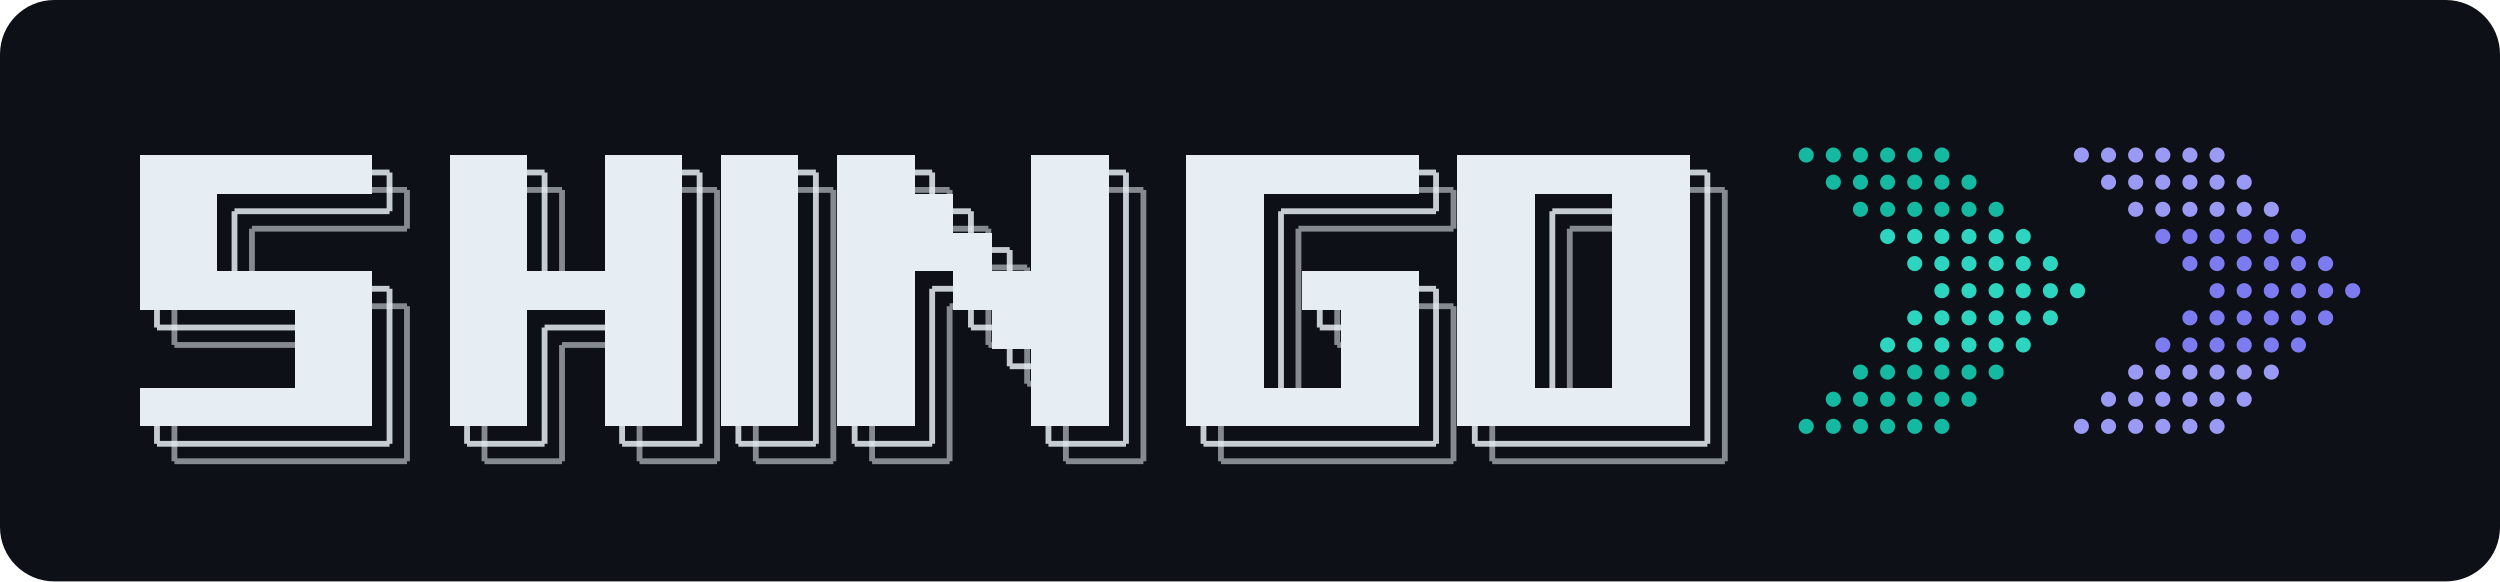
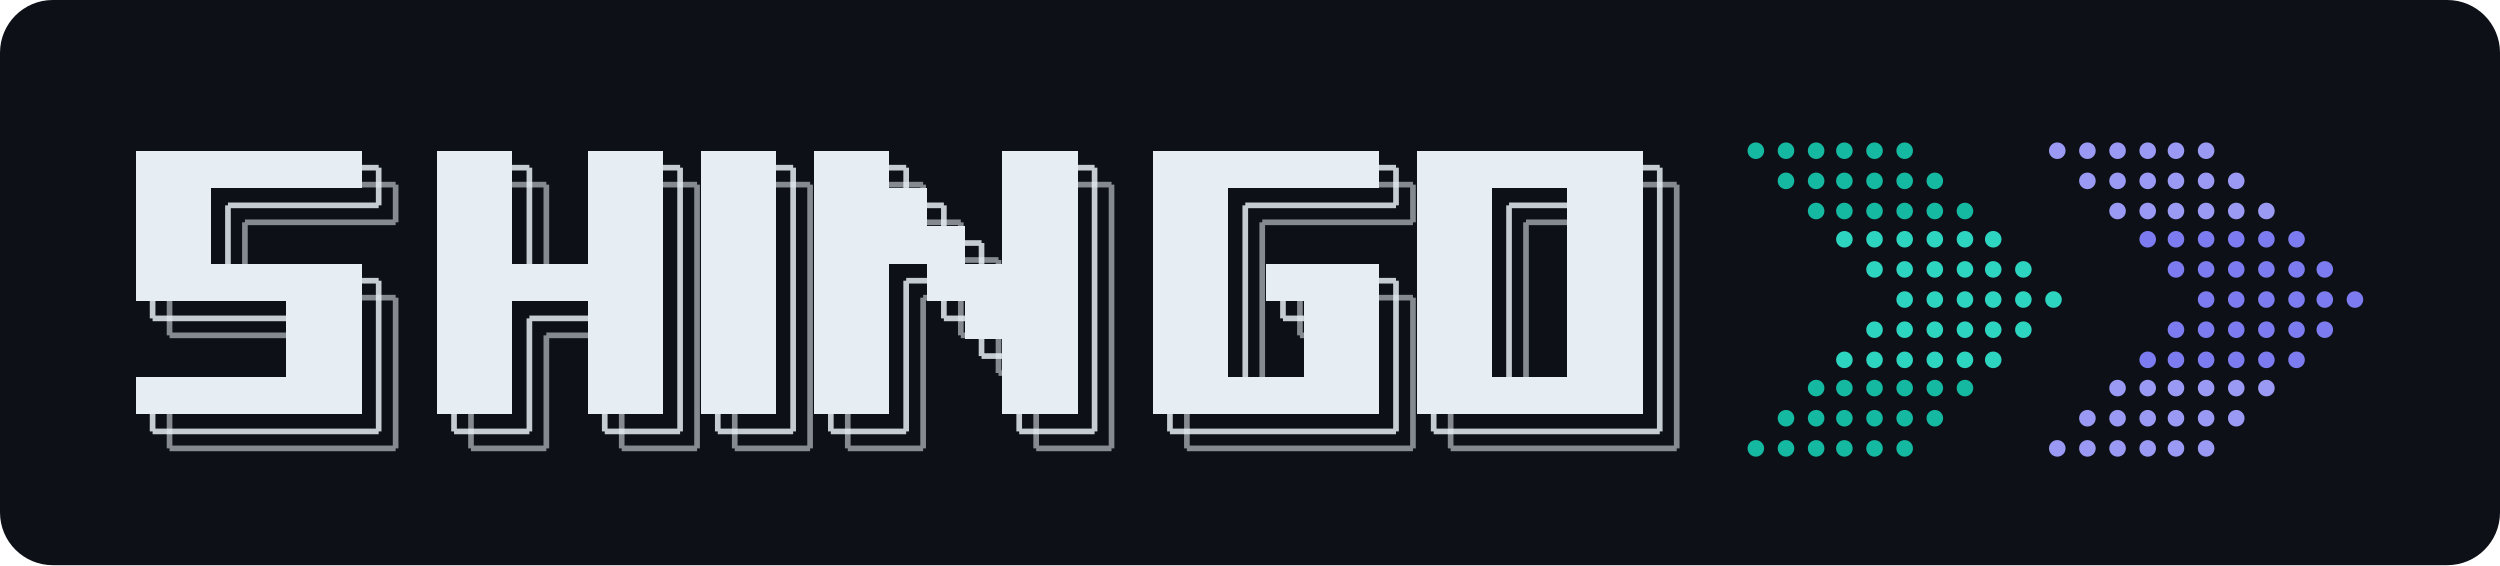
- <svg xmlns="http://www.w3.org/2000/svg" viewBox="0 0 1290 300" width="1290" height="300" role="img" aria-label="Shingo">
+ <svg xmlns="http://www.w3.org/2000/svg" viewBox="0 0 1327 300" width="1327" height="300" role="img" aria-label="Shingo">
  <defs>
    <filter id="glow" x="-20%" y="-20%" width="140%" height="140%">
      <feGaussianBlur stdDeviation="3.5" result="b" />
      <feMerge>
        <feMergeNode in="b" />
        <feMergeNode in="SourceGraphic" />
      </feMerge>
    </filter>
    <filter id="glowInk" x="-10%" y="-10%" width="120%" height="120%">
      <feGaussianBlur stdDeviation="2.2" result="b" />
      <feComponentTransfer in="b" result="b2">
        <feFuncA type="linear" slope="0.55" />
      </feComponentTransfer>
      <feMerge>
        <feMergeNode in="b2" />
        <feMergeNode in="SourceGraphic" />
      </feMerge>
    </filter>
    <pattern id="scan" width="4" height="4" patternUnits="userSpaceOnUse">
      <rect width="4" height="2" fill="#000" fill-opacity="0.18" />
    </pattern>
  </defs>
-   <rect width="1290" height="300" rx="28" fill="#0d1117" />
+   <rect width="1327" height="300" rx="28" fill="#0d1117" />
  <g transform="translate(72 80)">
    <g transform="translate(18 18)">
      <path d="M240 80L240 100M80 0L100 0M80 20L100 20M680 20L680 40M540 80L540 100M740 120L760 120M740 140L760 140M580 60L580 80M160 0L180 0M160 0L160 20M380 0L400 0M400 0L400 20M600 0L620 0M600 20L620 20M640 60L660 60M660 60L660 80M300 100L300 120M360 20L360 40M680 60L680 80M720 0L740 0M720 20L740 20M540 140L560 140M540 120L540 140M60 120L80 120M60 140L80 140M100 60L120 60M120 60L120 80M160 40L160 60M200 20L200 40M580 100L580 120M660 100L660 120M280 20L280 40M500 20L500 40M720 20L720 40M760 0L780 0M580 120L600 120M580 140L600 140M320 140L340 140M340 120L340 140M360 60L360 80M420 40L440 40M440 40L440 60M440 60L460 60M680 100L680 120M120 100L120 120M160 80L160 100M400 80L400 100M0 0L20 0M0 0L0 20M280 60L280 80M300 0L320 0M300 0L300 20M500 60L500 80M720 60L720 80M760 40L760 60M360 100L360 120M800 60L800 80M540 20L540 40M560 0L580 0M380 140L400 140M400 120L400 140M600 120L620 120M600 140L620 140M200 100L200 120M0 40L0 60M640 0L660 0M640 20L660 20M660 0L660 20M20 80L40 80M280 100L280 120M300 40L300 60M340 20L340 40M500 100L500 120M720 100L720 120M760 80L760 100M800 100L800 120M400 20L420 20M420 20L420 40M680 0L700 0M680 0L680 20M720 120L740 120M720 140L740 140M240 140L260 140M240 120L240 140M60 60L80 60M60 80L80 80M100 0L120 0M100 20L120 20M120 0L120 20M460 140L480 140M460 120L460 140M580 40L580 60M300 80L300 100M340 60L340 80M360 0L380 0M360 0L360 20M620 60L640 60M680 40L680 60M580 80L580 100M80 80L80 100M180 0L200 0M200 0L200 20M660 80L660 100M260 0L280 0M280 0L280 20M480 0L500 0M500 0L500 20M700 0L720 0M300 140L320 140M300 120L300 140M40 120L60 120M40 140L60 140M340 100L340 120M360 40L360 60M780 0L800 0M800 0L800 20M620 100L620 120M680 80L680 100M240 20L240 40M460 20L460 40M740 0L760 0M740 20L760 20M120 80L120 100M80 140L100 140M200 40L200 60M640 140L660 140M660 120L660 140M160 140L180 140M160 120L160 140M200 60L220 60M200 80L220 80M20 0L40 0M280 40L280 60M500 40L500 60M720 40L720 60M360 80L360 100M800 40L800 60M440 100L460 100M440 80L440 100M680 140L700 140M680 120L680 140M60 0L80 0M60 20L80 20M100 140L120 140M120 120L120 140M540 60L540 80M40 40L40 60M280 80L280 100M500 80L500 100M320 0L340 0M340 0L340 20M720 80L720 100M800 80L800 100M760 140L780 140M620 0L640 0M620 20L640 20M240 100L240 120M460 100L460 120M540 100L540 120M160 20L160 40M480 140L500 140M500 120L500 140M0 120L20 120M0 140L20 140M0 120L0 140M40 60L60 60M40 80L60 80M340 40L340 60M700 140L720 140M780 140L800 140M800 120L800 140M400 60L420 60M80 60L100 60M560 140L580 140M160 60L160 80M400 60L400 80M600 60L620 60M600 80L620 80M600 60L600 80M20 120L40 120M20 140L40 140M340 80L340 100M760 20L760 40M620 80L620 100M420 80L440 80M420 60L420 80M240 0L260 0M240 0L240 20M460 0L480 0M460 0L460 20M80 100L80 120M540 0L560 0M540 0L540 20M160 100L160 120M400 100L400 120M200 80L200 100M0 20L0 40M800 20L800 40M300 20L300 40M580 0L600 0M580 20L600 20M760 60L760 80M620 140L640 140M360 140L380 140M360 120L360 140M240 40L240 60M460 40L460 60M540 40L540 60M580 20L580 40M40 20L40 40M0 80L20 80M0 60L0 80M40 0L60 0M40 20L60 20M180 140L200 140M200 120L200 140M220 60L240 60M220 80L240 80M260 140L280 140M280 120L280 140M300 60L300 80M760 100L760 120" fill="none" stroke="#e6edf3" stroke-width="3" stroke-opacity="0.55" />
    </g>
    <g transform="translate(9 9)">
      <path d="M240 80L240 100M80 0L100 0M80 20L100 20M680 20L680 40M540 80L540 100M740 120L760 120M740 140L760 140M580 60L580 80M160 0L180 0M160 0L160 20M380 0L400 0M400 0L400 20M600 0L620 0M600 20L620 20M640 60L660 60M660 60L660 80M300 100L300 120M360 20L360 40M680 60L680 80M720 0L740 0M720 20L740 20M540 140L560 140M540 120L540 140M60 120L80 120M60 140L80 140M100 60L120 60M120 60L120 80M160 40L160 60M200 20L200 40M580 100L580 120M660 100L660 120M280 20L280 40M500 20L500 40M720 20L720 40M760 0L780 0M580 120L600 120M580 140L600 140M320 140L340 140M340 120L340 140M360 60L360 80M420 40L440 40M440 40L440 60M440 60L460 60M680 100L680 120M120 100L120 120M160 80L160 100M400 80L400 100M0 0L20 0M0 0L0 20M280 60L280 80M300 0L320 0M300 0L300 20M500 60L500 80M720 60L720 80M760 40L760 60M360 100L360 120M800 60L800 80M540 20L540 40M560 0L580 0M380 140L400 140M400 120L400 140M600 120L620 120M600 140L620 140M200 100L200 120M0 40L0 60M640 0L660 0M640 20L660 20M660 0L660 20M20 80L40 80M280 100L280 120M300 40L300 60M340 20L340 40M500 100L500 120M720 100L720 120M760 80L760 100M800 100L800 120M400 20L420 20M420 20L420 40M680 0L700 0M680 0L680 20M720 120L740 120M720 140L740 140M240 140L260 140M240 120L240 140M60 60L80 60M60 80L80 80M100 0L120 0M100 20L120 20M120 0L120 20M460 140L480 140M460 120L460 140M580 40L580 60M300 80L300 100M340 60L340 80M360 0L380 0M360 0L360 20M620 60L640 60M680 40L680 60M580 80L580 100M80 80L80 100M180 0L200 0M200 0L200 20M660 80L660 100M260 0L280 0M280 0L280 20M480 0L500 0M500 0L500 20M700 0L720 0M300 140L320 140M300 120L300 140M40 120L60 120M40 140L60 140M340 100L340 120M360 40L360 60M780 0L800 0M800 0L800 20M620 100L620 120M680 80L680 100M240 20L240 40M460 20L460 40M740 0L760 0M740 20L760 20M120 80L120 100M80 140L100 140M200 40L200 60M640 140L660 140M660 120L660 140M160 140L180 140M160 120L160 140M200 60L220 60M200 80L220 80M20 0L40 0M280 40L280 60M500 40L500 60M720 40L720 60M360 80L360 100M800 40L800 60M440 100L460 100M440 80L440 100M680 140L700 140M680 120L680 140M60 0L80 0M60 20L80 20M100 140L120 140M120 120L120 140M540 60L540 80M40 40L40 60M280 80L280 100M500 80L500 100M320 0L340 0M340 0L340 20M720 80L720 100M800 80L800 100M760 140L780 140M620 0L640 0M620 20L640 20M240 100L240 120M460 100L460 120M540 100L540 120M160 20L160 40M480 140L500 140M500 120L500 140M0 120L20 120M0 140L20 140M0 120L0 140M40 60L60 60M40 80L60 80M340 40L340 60M700 140L720 140M780 140L800 140M800 120L800 140M400 60L420 60M80 60L100 60M560 140L580 140M160 60L160 80M400 60L400 80M600 60L620 60M600 80L620 80M600 60L600 80M20 120L40 120M20 140L40 140M340 80L340 100M760 20L760 40M620 80L620 100M420 80L440 80M420 60L420 80M240 0L260 0M240 0L240 20M460 0L480 0M460 0L460 20M80 100L80 120M540 0L560 0M540 0L540 20M160 100L160 120M400 100L400 120M200 80L200 100M0 20L0 40M800 20L800 40M300 20L300 40M580 0L600 0M580 20L600 20M760 60L760 80M620 140L640 140M360 140L380 140M360 120L360 140M240 40L240 60M460 40L460 60M540 40L540 60M580 20L580 40M40 20L40 40M0 80L20 80M0 60L0 80M40 0L60 0M40 20L60 20M180 140L200 140M200 120L200 140M220 60L240 60M220 80L240 80M260 140L280 140M280 120L280 140M300 60L300 80M760 100L760 120" fill="none" stroke="#e6edf3" stroke-width="3" stroke-opacity="0.85" />
    </g>
    <g fill="#e6edf3" shape-rendering="crispEdges">
      <rect x="0" y="0" width="120" height="20" />
      <rect x="160" y="0" width="40" height="20" />
      <rect x="240" y="0" width="40" height="20" />
      <rect x="300" y="0" width="40" height="20" />
      <rect x="360" y="0" width="40" height="20" />
      <rect x="460" y="0" width="40" height="20" />
      <rect x="540" y="0" width="120" height="20" />
      <rect x="680" y="0" width="120" height="20" />
      <rect x="0" y="20" width="40" height="20" />
      <rect x="160" y="20" width="40" height="20" />
      <rect x="240" y="20" width="40" height="20" />
      <rect x="300" y="20" width="40" height="20" />
      <rect x="360" y="20" width="60" height="20" />
      <rect x="460" y="20" width="40" height="20" />
      <rect x="540" y="20" width="40" height="20" />
      <rect x="680" y="20" width="40" height="20" />
      <rect x="760" y="20" width="40" height="20" />
      <rect x="0" y="40" width="40" height="20" />
      <rect x="160" y="40" width="40" height="20" />
      <rect x="240" y="40" width="40" height="20" />
      <rect x="300" y="40" width="40" height="20" />
      <rect x="360" y="40" width="80" height="20" />
      <rect x="460" y="40" width="40" height="20" />
      <rect x="540" y="40" width="40" height="20" />
      <rect x="680" y="40" width="40" height="20" />
      <rect x="760" y="40" width="40" height="20" />
      <rect x="0" y="60" width="120" height="20" />
      <rect x="160" y="60" width="120" height="20" />
      <rect x="300" y="60" width="40" height="20" />
      <rect x="360" y="60" width="40" height="20" />
      <rect x="420" y="60" width="80" height="20" />
      <rect x="540" y="60" width="40" height="20" />
      <rect x="600" y="60" width="60" height="20" />
      <rect x="680" y="60" width="40" height="20" />
      <rect x="760" y="60" width="40" height="20" />
      <rect x="80" y="80" width="40" height="20" />
      <rect x="160" y="80" width="40" height="20" />
      <rect x="240" y="80" width="40" height="20" />
      <rect x="300" y="80" width="40" height="20" />
      <rect x="360" y="80" width="40" height="20" />
      <rect x="440" y="80" width="60" height="20" />
      <rect x="540" y="80" width="40" height="20" />
      <rect x="620" y="80" width="40" height="20" />
      <rect x="680" y="80" width="40" height="20" />
      <rect x="760" y="80" width="40" height="20" />
      <rect x="80" y="100" width="40" height="20" />
      <rect x="160" y="100" width="40" height="20" />
      <rect x="240" y="100" width="40" height="20" />
      <rect x="300" y="100" width="40" height="20" />
      <rect x="360" y="100" width="40" height="20" />
      <rect x="460" y="100" width="40" height="20" />
      <rect x="540" y="100" width="40" height="20" />
      <rect x="620" y="100" width="40" height="20" />
      <rect x="680" y="100" width="40" height="20" />
      <rect x="760" y="100" width="40" height="20" />
      <rect x="0" y="120" width="120" height="20" />
      <rect x="160" y="120" width="40" height="20" />
      <rect x="240" y="120" width="40" height="20" />
      <rect x="300" y="120" width="40" height="20" />
      <rect x="360" y="120" width="40" height="20" />
      <rect x="460" y="120" width="40" height="20" />
      <rect x="540" y="120" width="120" height="20" />
      <rect x="680" y="120" width="120" height="20" />
    </g>
  </g>
  <g>
-     <circle cx="1002" cy="80" r="3.9" fill="#15b8a0" />
-     <circle cx="988" cy="80" r="3.9" fill="#15b8a0" />
-     <circle cx="974" cy="80" r="3.9" fill="#15b8a0" />
-     <circle cx="960" cy="80" r="3.9" fill="#15b8a0" />
-     <circle cx="946" cy="80" r="3.9" fill="#15b8a0" />
-     <circle cx="932" cy="80" r="3.9" fill="#15b8a0" />
-     <circle cx="1016" cy="94" r="3.9" fill="#15b8a0" />
-     <circle cx="1002" cy="94" r="3.9" fill="#15b8a0" />
-     <circle cx="988" cy="94" r="3.9" fill="#15b8a0" />
-     <circle cx="974" cy="94" r="3.9" fill="#15b8a0" />
-     <circle cx="960" cy="94" r="3.9" fill="#15b8a0" />
-     <circle cx="946" cy="94" r="3.9" fill="#15b8a0" />
-     <circle cx="1030" cy="108" r="3.9" fill="#15b8a0" />
-     <circle cx="1016" cy="108" r="3.9" fill="#15b8a0" />
-     <circle cx="1002" cy="108" r="3.9" fill="#15b8a0" />
-     <circle cx="988" cy="108" r="3.9" fill="#15b8a0" />
-     <circle cx="974" cy="108" r="3.9" fill="#15b8a0" />
-     <circle cx="960" cy="108" r="3.9" fill="#15b8a0" />
-     <circle cx="1044" cy="122" r="3.9" fill="#2dd4bf" />
-     <circle cx="1030" cy="122" r="3.9" fill="#2dd4bf" />
-     <circle cx="1016" cy="122" r="3.9" fill="#2dd4bf" />
-     <circle cx="1002" cy="122" r="3.9" fill="#2dd4bf" />
-     <circle cx="988" cy="122" r="3.9" fill="#2dd4bf" />
-     <circle cx="974" cy="122" r="3.9" fill="#2dd4bf" />
-     <circle cx="1058" cy="136" r="3.9" fill="#2dd4bf" />
-     <circle cx="1044" cy="136" r="3.9" fill="#2dd4bf" />
-     <circle cx="1030" cy="136" r="3.9" fill="#2dd4bf" />
-     <circle cx="1016" cy="136" r="3.9" fill="#2dd4bf" />
-     <circle cx="1002" cy="136" r="3.9" fill="#2dd4bf" />
-     <circle cx="988" cy="136" r="3.9" fill="#2dd4bf" />
-     <circle cx="1072" cy="150" r="3.9" fill="#2dd4bf" />
-     <circle cx="1058" cy="150" r="3.9" fill="#2dd4bf" />
-     <circle cx="1044" cy="150" r="3.9" fill="#2dd4bf" />
-     <circle cx="1030" cy="150" r="3.9" fill="#2dd4bf" />
-     <circle cx="1016" cy="150" r="3.9" fill="#2dd4bf" />
-     <circle cx="1002" cy="150" r="3.9" fill="#2dd4bf" />
-     <circle cx="1058" cy="164" r="3.9" fill="#2dd4bf" />
-     <circle cx="1044" cy="164" r="3.9" fill="#2dd4bf" />
-     <circle cx="1030" cy="164" r="3.9" fill="#2dd4bf" />
-     <circle cx="1016" cy="164" r="3.9" fill="#2dd4bf" />
-     <circle cx="1002" cy="164" r="3.9" fill="#2dd4bf" />
-     <circle cx="988" cy="164" r="3.9" fill="#2dd4bf" />
-     <circle cx="1044" cy="178" r="3.9" fill="#2dd4bf" />
-     <circle cx="1030" cy="178" r="3.9" fill="#2dd4bf" />
-     <circle cx="1016" cy="178" r="3.9" fill="#2dd4bf" />
-     <circle cx="1002" cy="178" r="3.9" fill="#2dd4bf" />
-     <circle cx="988" cy="178" r="3.9" fill="#2dd4bf" />
-     <circle cx="974" cy="178" r="3.9" fill="#2dd4bf" />
-     <circle cx="1030" cy="192" r="3.9" fill="#15b8a0" />
-     <circle cx="1016" cy="192" r="3.9" fill="#15b8a0" />
-     <circle cx="1002" cy="192" r="3.9" fill="#15b8a0" />
-     <circle cx="988" cy="192" r="3.9" fill="#15b8a0" />
-     <circle cx="974" cy="192" r="3.9" fill="#15b8a0" />
-     <circle cx="960" cy="192" r="3.9" fill="#15b8a0" />
-     <circle cx="1016" cy="206" r="3.9" fill="#15b8a0" />
-     <circle cx="1002" cy="206" r="3.9" fill="#15b8a0" />
-     <circle cx="988" cy="206" r="3.9" fill="#15b8a0" />
-     <circle cx="974" cy="206" r="3.9" fill="#15b8a0" />
-     <circle cx="960" cy="206" r="3.9" fill="#15b8a0" />
-     <circle cx="946" cy="206" r="3.9" fill="#15b8a0" />
-     <circle cx="1002" cy="220" r="3.9" fill="#15b8a0" />
-     <circle cx="988" cy="220" r="3.9" fill="#15b8a0" />
-     <circle cx="974" cy="220" r="3.9" fill="#15b8a0" />
-     <circle cx="960" cy="220" r="3.9" fill="#15b8a0" />
-     <circle cx="946" cy="220" r="3.9" fill="#15b8a0" />
-     <circle cx="932" cy="220" r="3.9" fill="#15b8a0" />
+     <circle cx="1011" cy="80" r="4.4" fill="#15b8a0" />
+     <circle cx="995" cy="80" r="4.4" fill="#15b8a0" />
+     <circle cx="979" cy="80" r="4.4" fill="#15b8a0" />
+     <circle cx="964" cy="80" r="4.4" fill="#15b8a0" />
+     <circle cx="948" cy="80" r="4.4" fill="#15b8a0" />
+     <circle cx="932" cy="80" r="4.4" fill="#15b8a0" />
+     <circle cx="1027" cy="96" r="4.4" fill="#15b8a0" />
+     <circle cx="1011" cy="96" r="4.4" fill="#15b8a0" />
+     <circle cx="995" cy="96" r="4.4" fill="#15b8a0" />
+     <circle cx="979" cy="96" r="4.4" fill="#15b8a0" />
+     <circle cx="964" cy="96" r="4.4" fill="#15b8a0" />
+     <circle cx="948" cy="96" r="4.4" fill="#15b8a0" />
+     <circle cx="1043" cy="112" r="4.4" fill="#15b8a0" />
+     <circle cx="1027" cy="112" r="4.4" fill="#15b8a0" />
+     <circle cx="1011" cy="112" r="4.4" fill="#15b8a0" />
+     <circle cx="995" cy="112" r="4.4" fill="#15b8a0" />
+     <circle cx="979" cy="112" r="4.4" fill="#15b8a0" />
+     <circle cx="964" cy="112" r="4.4" fill="#15b8a0" />
+     <circle cx="1058" cy="127" r="4.4" fill="#2dd4bf" />
+     <circle cx="1043" cy="127" r="4.4" fill="#2dd4bf" />
+     <circle cx="1027" cy="127" r="4.4" fill="#2dd4bf" />
+     <circle cx="1011" cy="127" r="4.4" fill="#2dd4bf" />
+     <circle cx="995" cy="127" r="4.4" fill="#2dd4bf" />
+     <circle cx="979" cy="127" r="4.4" fill="#2dd4bf" />
+     <circle cx="1074" cy="143" r="4.4" fill="#2dd4bf" />
+     <circle cx="1058" cy="143" r="4.4" fill="#2dd4bf" />
+     <circle cx="1043" cy="143" r="4.4" fill="#2dd4bf" />
+     <circle cx="1027" cy="143" r="4.4" fill="#2dd4bf" />
+     <circle cx="1011" cy="143" r="4.4" fill="#2dd4bf" />
+     <circle cx="995" cy="143" r="4.4" fill="#2dd4bf" />
+     <circle cx="1090" cy="159" r="4.4" fill="#2dd4bf" />
+     <circle cx="1074" cy="159" r="4.4" fill="#2dd4bf" />
+     <circle cx="1058" cy="159" r="4.4" fill="#2dd4bf" />
+     <circle cx="1043" cy="159" r="4.4" fill="#2dd4bf" />
+     <circle cx="1027" cy="159" r="4.4" fill="#2dd4bf" />
+     <circle cx="1011" cy="159" r="4.4" fill="#2dd4bf" />
+     <circle cx="1074" cy="175" r="4.4" fill="#2dd4bf" />
+     <circle cx="1058" cy="175" r="4.4" fill="#2dd4bf" />
+     <circle cx="1043" cy="175" r="4.4" fill="#2dd4bf" />
+     <circle cx="1027" cy="175" r="4.4" fill="#2dd4bf" />
+     <circle cx="1011" cy="175" r="4.4" fill="#2dd4bf" />
+     <circle cx="995" cy="175" r="4.4" fill="#2dd4bf" />
+     <circle cx="1058" cy="191" r="4.4" fill="#2dd4bf" />
+     <circle cx="1043" cy="191" r="4.4" fill="#2dd4bf" />
+     <circle cx="1027" cy="191" r="4.4" fill="#2dd4bf" />
+     <circle cx="1011" cy="191" r="4.4" fill="#2dd4bf" />
+     <circle cx="995" cy="191" r="4.4" fill="#2dd4bf" />
+     <circle cx="979" cy="191" r="4.4" fill="#2dd4bf" />
+     <circle cx="1043" cy="206" r="4.4" fill="#15b8a0" />
+     <circle cx="1027" cy="206" r="4.4" fill="#15b8a0" />
+     <circle cx="1011" cy="206" r="4.4" fill="#15b8a0" />
+     <circle cx="995" cy="206" r="4.4" fill="#15b8a0" />
+     <circle cx="979" cy="206" r="4.4" fill="#15b8a0" />
+     <circle cx="964" cy="206" r="4.4" fill="#15b8a0" />
+     <circle cx="1027" cy="222" r="4.4" fill="#15b8a0" />
+     <circle cx="1011" cy="222" r="4.4" fill="#15b8a0" />
+     <circle cx="995" cy="222" r="4.4" fill="#15b8a0" />
+     <circle cx="979" cy="222" r="4.4" fill="#15b8a0" />
+     <circle cx="964" cy="222" r="4.4" fill="#15b8a0" />
+     <circle cx="948" cy="222" r="4.4" fill="#15b8a0" />
+     <circle cx="1011" cy="238" r="4.4" fill="#15b8a0" />
+     <circle cx="995" cy="238" r="4.4" fill="#15b8a0" />
+     <circle cx="979" cy="238" r="4.4" fill="#15b8a0" />
+     <circle cx="964" cy="238" r="4.4" fill="#15b8a0" />
+     <circle cx="948" cy="238" r="4.4" fill="#15b8a0" />
+     <circle cx="932" cy="238" r="4.4" fill="#15b8a0" />
  </g>
  <g>
-     <circle cx="1144" cy="80" r="3.9" fill="#9a9af5" />
-     <circle cx="1130" cy="80" r="3.9" fill="#9a9af5" />
-     <circle cx="1116" cy="80" r="3.9" fill="#9a9af5" />
-     <circle cx="1102" cy="80" r="3.9" fill="#9a9af5" />
-     <circle cx="1088" cy="80" r="3.9" fill="#9a9af5" />
-     <circle cx="1074" cy="80" r="3.9" fill="#9a9af5" />
-     <circle cx="1158" cy="94" r="3.9" fill="#9a9af5" />
-     <circle cx="1144" cy="94" r="3.9" fill="#9a9af5" />
-     <circle cx="1130" cy="94" r="3.9" fill="#9a9af5" />
-     <circle cx="1116" cy="94" r="3.9" fill="#9a9af5" />
-     <circle cx="1102" cy="94" r="3.9" fill="#9a9af5" />
-     <circle cx="1088" cy="94" r="3.9" fill="#9a9af5" />
-     <circle cx="1172" cy="108" r="3.9" fill="#9a9af5" />
-     <circle cx="1158" cy="108" r="3.9" fill="#9a9af5" />
-     <circle cx="1144" cy="108" r="3.9" fill="#9a9af5" />
-     <circle cx="1130" cy="108" r="3.9" fill="#9a9af5" />
-     <circle cx="1116" cy="108" r="3.9" fill="#9a9af5" />
-     <circle cx="1102" cy="108" r="3.9" fill="#9a9af5" />
-     <circle cx="1186" cy="122" r="3.9" fill="#7c7cf0" />
-     <circle cx="1172" cy="122" r="3.9" fill="#7c7cf0" />
-     <circle cx="1158" cy="122" r="3.9" fill="#7c7cf0" />
-     <circle cx="1144" cy="122" r="3.9" fill="#7c7cf0" />
-     <circle cx="1130" cy="122" r="3.9" fill="#7c7cf0" />
-     <circle cx="1116" cy="122" r="3.9" fill="#7c7cf0" />
-     <circle cx="1200" cy="136" r="3.9" fill="#7c7cf0" />
-     <circle cx="1186" cy="136" r="3.9" fill="#7c7cf0" />
-     <circle cx="1172" cy="136" r="3.9" fill="#7c7cf0" />
-     <circle cx="1158" cy="136" r="3.9" fill="#7c7cf0" />
-     <circle cx="1144" cy="136" r="3.9" fill="#7c7cf0" />
-     <circle cx="1130" cy="136" r="3.9" fill="#7c7cf0" />
-     <circle cx="1214" cy="150" r="3.9" fill="#7c7cf0" />
-     <circle cx="1200" cy="150" r="3.9" fill="#7c7cf0" />
-     <circle cx="1186" cy="150" r="3.9" fill="#7c7cf0" />
-     <circle cx="1172" cy="150" r="3.9" fill="#7c7cf0" />
-     <circle cx="1158" cy="150" r="3.9" fill="#7c7cf0" />
-     <circle cx="1144" cy="150" r="3.9" fill="#7c7cf0" />
-     <circle cx="1200" cy="164" r="3.9" fill="#7c7cf0" />
-     <circle cx="1186" cy="164" r="3.9" fill="#7c7cf0" />
-     <circle cx="1172" cy="164" r="3.9" fill="#7c7cf0" />
-     <circle cx="1158" cy="164" r="3.9" fill="#7c7cf0" />
-     <circle cx="1144" cy="164" r="3.9" fill="#7c7cf0" />
-     <circle cx="1130" cy="164" r="3.9" fill="#7c7cf0" />
-     <circle cx="1186" cy="178" r="3.9" fill="#7c7cf0" />
-     <circle cx="1172" cy="178" r="3.9" fill="#7c7cf0" />
-     <circle cx="1158" cy="178" r="3.9" fill="#7c7cf0" />
-     <circle cx="1144" cy="178" r="3.9" fill="#7c7cf0" />
-     <circle cx="1130" cy="178" r="3.9" fill="#7c7cf0" />
-     <circle cx="1116" cy="178" r="3.9" fill="#7c7cf0" />
-     <circle cx="1172" cy="192" r="3.9" fill="#9a9af5" />
-     <circle cx="1158" cy="192" r="3.9" fill="#9a9af5" />
-     <circle cx="1144" cy="192" r="3.9" fill="#9a9af5" />
-     <circle cx="1130" cy="192" r="3.9" fill="#9a9af5" />
-     <circle cx="1116" cy="192" r="3.9" fill="#9a9af5" />
-     <circle cx="1102" cy="192" r="3.9" fill="#9a9af5" />
-     <circle cx="1158" cy="206" r="3.9" fill="#9a9af5" />
-     <circle cx="1144" cy="206" r="3.9" fill="#9a9af5" />
-     <circle cx="1130" cy="206" r="3.9" fill="#9a9af5" />
-     <circle cx="1116" cy="206" r="3.9" fill="#9a9af5" />
-     <circle cx="1102" cy="206" r="3.9" fill="#9a9af5" />
-     <circle cx="1088" cy="206" r="3.9" fill="#9a9af5" />
-     <circle cx="1144" cy="220" r="3.9" fill="#9a9af5" />
-     <circle cx="1130" cy="220" r="3.9" fill="#9a9af5" />
-     <circle cx="1116" cy="220" r="3.9" fill="#9a9af5" />
-     <circle cx="1102" cy="220" r="3.9" fill="#9a9af5" />
-     <circle cx="1088" cy="220" r="3.9" fill="#9a9af5" />
-     <circle cx="1074" cy="220" r="3.9" fill="#9a9af5" />
+     <circle cx="1171" cy="80" r="4.4" fill="#9a9af5" />
+     <circle cx="1155" cy="80" r="4.4" fill="#9a9af5" />
+     <circle cx="1140" cy="80" r="4.4" fill="#9a9af5" />
+     <circle cx="1124" cy="80" r="4.4" fill="#9a9af5" />
+     <circle cx="1108" cy="80" r="4.4" fill="#9a9af5" />
+     <circle cx="1092" cy="80" r="4.4" fill="#9a9af5" />
+     <circle cx="1187" cy="96" r="4.4" fill="#9a9af5" />
+     <circle cx="1171" cy="96" r="4.4" fill="#9a9af5" />
+     <circle cx="1155" cy="96" r="4.4" fill="#9a9af5" />
+     <circle cx="1140" cy="96" r="4.4" fill="#9a9af5" />
+     <circle cx="1124" cy="96" r="4.4" fill="#9a9af5" />
+     <circle cx="1108" cy="96" r="4.4" fill="#9a9af5" />
+     <circle cx="1203" cy="112" r="4.4" fill="#9a9af5" />
+     <circle cx="1187" cy="112" r="4.4" fill="#9a9af5" />
+     <circle cx="1171" cy="112" r="4.4" fill="#9a9af5" />
+     <circle cx="1155" cy="112" r="4.4" fill="#9a9af5" />
+     <circle cx="1140" cy="112" r="4.4" fill="#9a9af5" />
+     <circle cx="1124" cy="112" r="4.4" fill="#9a9af5" />
+     <circle cx="1219" cy="127" r="4.4" fill="#7c7cf0" />
+     <circle cx="1203" cy="127" r="4.4" fill="#7c7cf0" />
+     <circle cx="1187" cy="127" r="4.4" fill="#7c7cf0" />
+     <circle cx="1171" cy="127" r="4.4" fill="#7c7cf0" />
+     <circle cx="1155" cy="127" r="4.4" fill="#7c7cf0" />
+     <circle cx="1140" cy="127" r="4.4" fill="#7c7cf0" />
+     <circle cx="1234" cy="143" r="4.4" fill="#7c7cf0" />
+     <circle cx="1219" cy="143" r="4.4" fill="#7c7cf0" />
+     <circle cx="1203" cy="143" r="4.4" fill="#7c7cf0" />
+     <circle cx="1187" cy="143" r="4.4" fill="#7c7cf0" />
+     <circle cx="1171" cy="143" r="4.4" fill="#7c7cf0" />
+     <circle cx="1155" cy="143" r="4.4" fill="#7c7cf0" />
+     <circle cx="1250" cy="159" r="4.4" fill="#7c7cf0" />
+     <circle cx="1234" cy="159" r="4.4" fill="#7c7cf0" />
+     <circle cx="1219" cy="159" r="4.4" fill="#7c7cf0" />
+     <circle cx="1203" cy="159" r="4.4" fill="#7c7cf0" />
+     <circle cx="1187" cy="159" r="4.4" fill="#7c7cf0" />
+     <circle cx="1171" cy="159" r="4.4" fill="#7c7cf0" />
+     <circle cx="1234" cy="175" r="4.4" fill="#7c7cf0" />
+     <circle cx="1219" cy="175" r="4.4" fill="#7c7cf0" />
+     <circle cx="1203" cy="175" r="4.4" fill="#7c7cf0" />
+     <circle cx="1187" cy="175" r="4.4" fill="#7c7cf0" />
+     <circle cx="1171" cy="175" r="4.4" fill="#7c7cf0" />
+     <circle cx="1155" cy="175" r="4.4" fill="#7c7cf0" />
+     <circle cx="1219" cy="191" r="4.4" fill="#7c7cf0" />
+     <circle cx="1203" cy="191" r="4.4" fill="#7c7cf0" />
+     <circle cx="1187" cy="191" r="4.4" fill="#7c7cf0" />
+     <circle cx="1171" cy="191" r="4.4" fill="#7c7cf0" />
+     <circle cx="1155" cy="191" r="4.4" fill="#7c7cf0" />
+     <circle cx="1140" cy="191" r="4.4" fill="#7c7cf0" />
+     <circle cx="1203" cy="206" r="4.4" fill="#9a9af5" />
+     <circle cx="1187" cy="206" r="4.4" fill="#9a9af5" />
+     <circle cx="1171" cy="206" r="4.4" fill="#9a9af5" />
+     <circle cx="1155" cy="206" r="4.4" fill="#9a9af5" />
+     <circle cx="1140" cy="206" r="4.4" fill="#9a9af5" />
+     <circle cx="1124" cy="206" r="4.4" fill="#9a9af5" />
+     <circle cx="1187" cy="222" r="4.4" fill="#9a9af5" />
+     <circle cx="1171" cy="222" r="4.4" fill="#9a9af5" />
+     <circle cx="1155" cy="222" r="4.4" fill="#9a9af5" />
+     <circle cx="1140" cy="222" r="4.4" fill="#9a9af5" />
+     <circle cx="1124" cy="222" r="4.4" fill="#9a9af5" />
+     <circle cx="1108" cy="222" r="4.4" fill="#9a9af5" />
+     <circle cx="1171" cy="238" r="4.4" fill="#9a9af5" />
+     <circle cx="1155" cy="238" r="4.4" fill="#9a9af5" />
+     <circle cx="1140" cy="238" r="4.4" fill="#9a9af5" />
+     <circle cx="1124" cy="238" r="4.4" fill="#9a9af5" />
+     <circle cx="1108" cy="238" r="4.4" fill="#9a9af5" />
+     <circle cx="1092" cy="238" r="4.4" fill="#9a9af5" />
  </g>
</svg>
